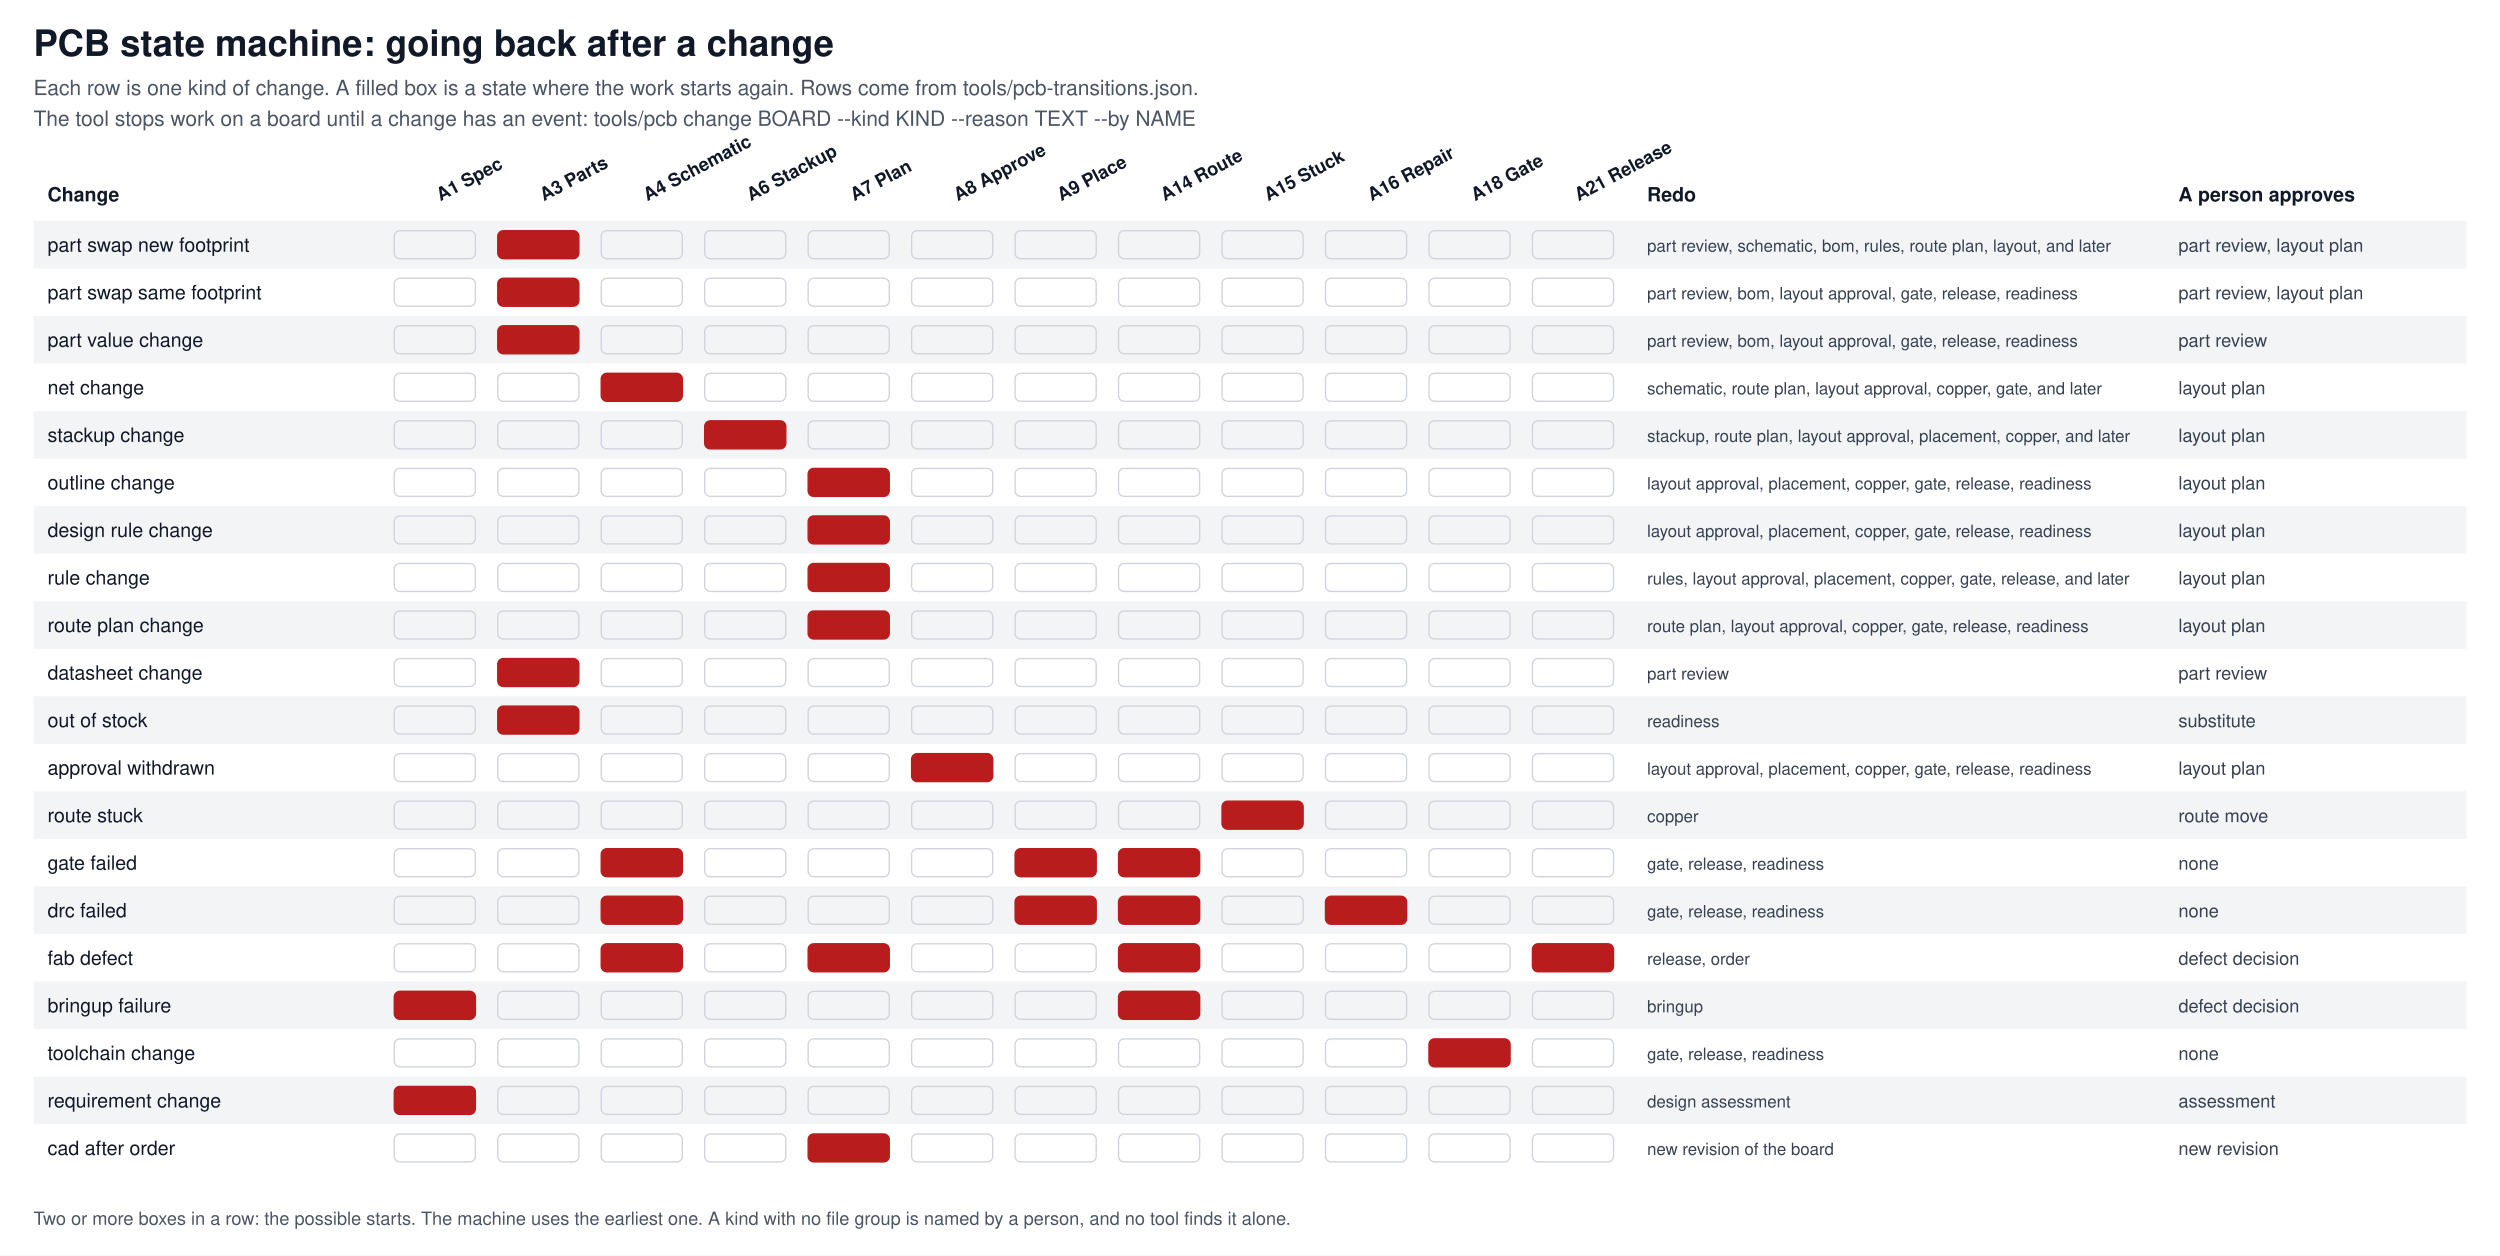
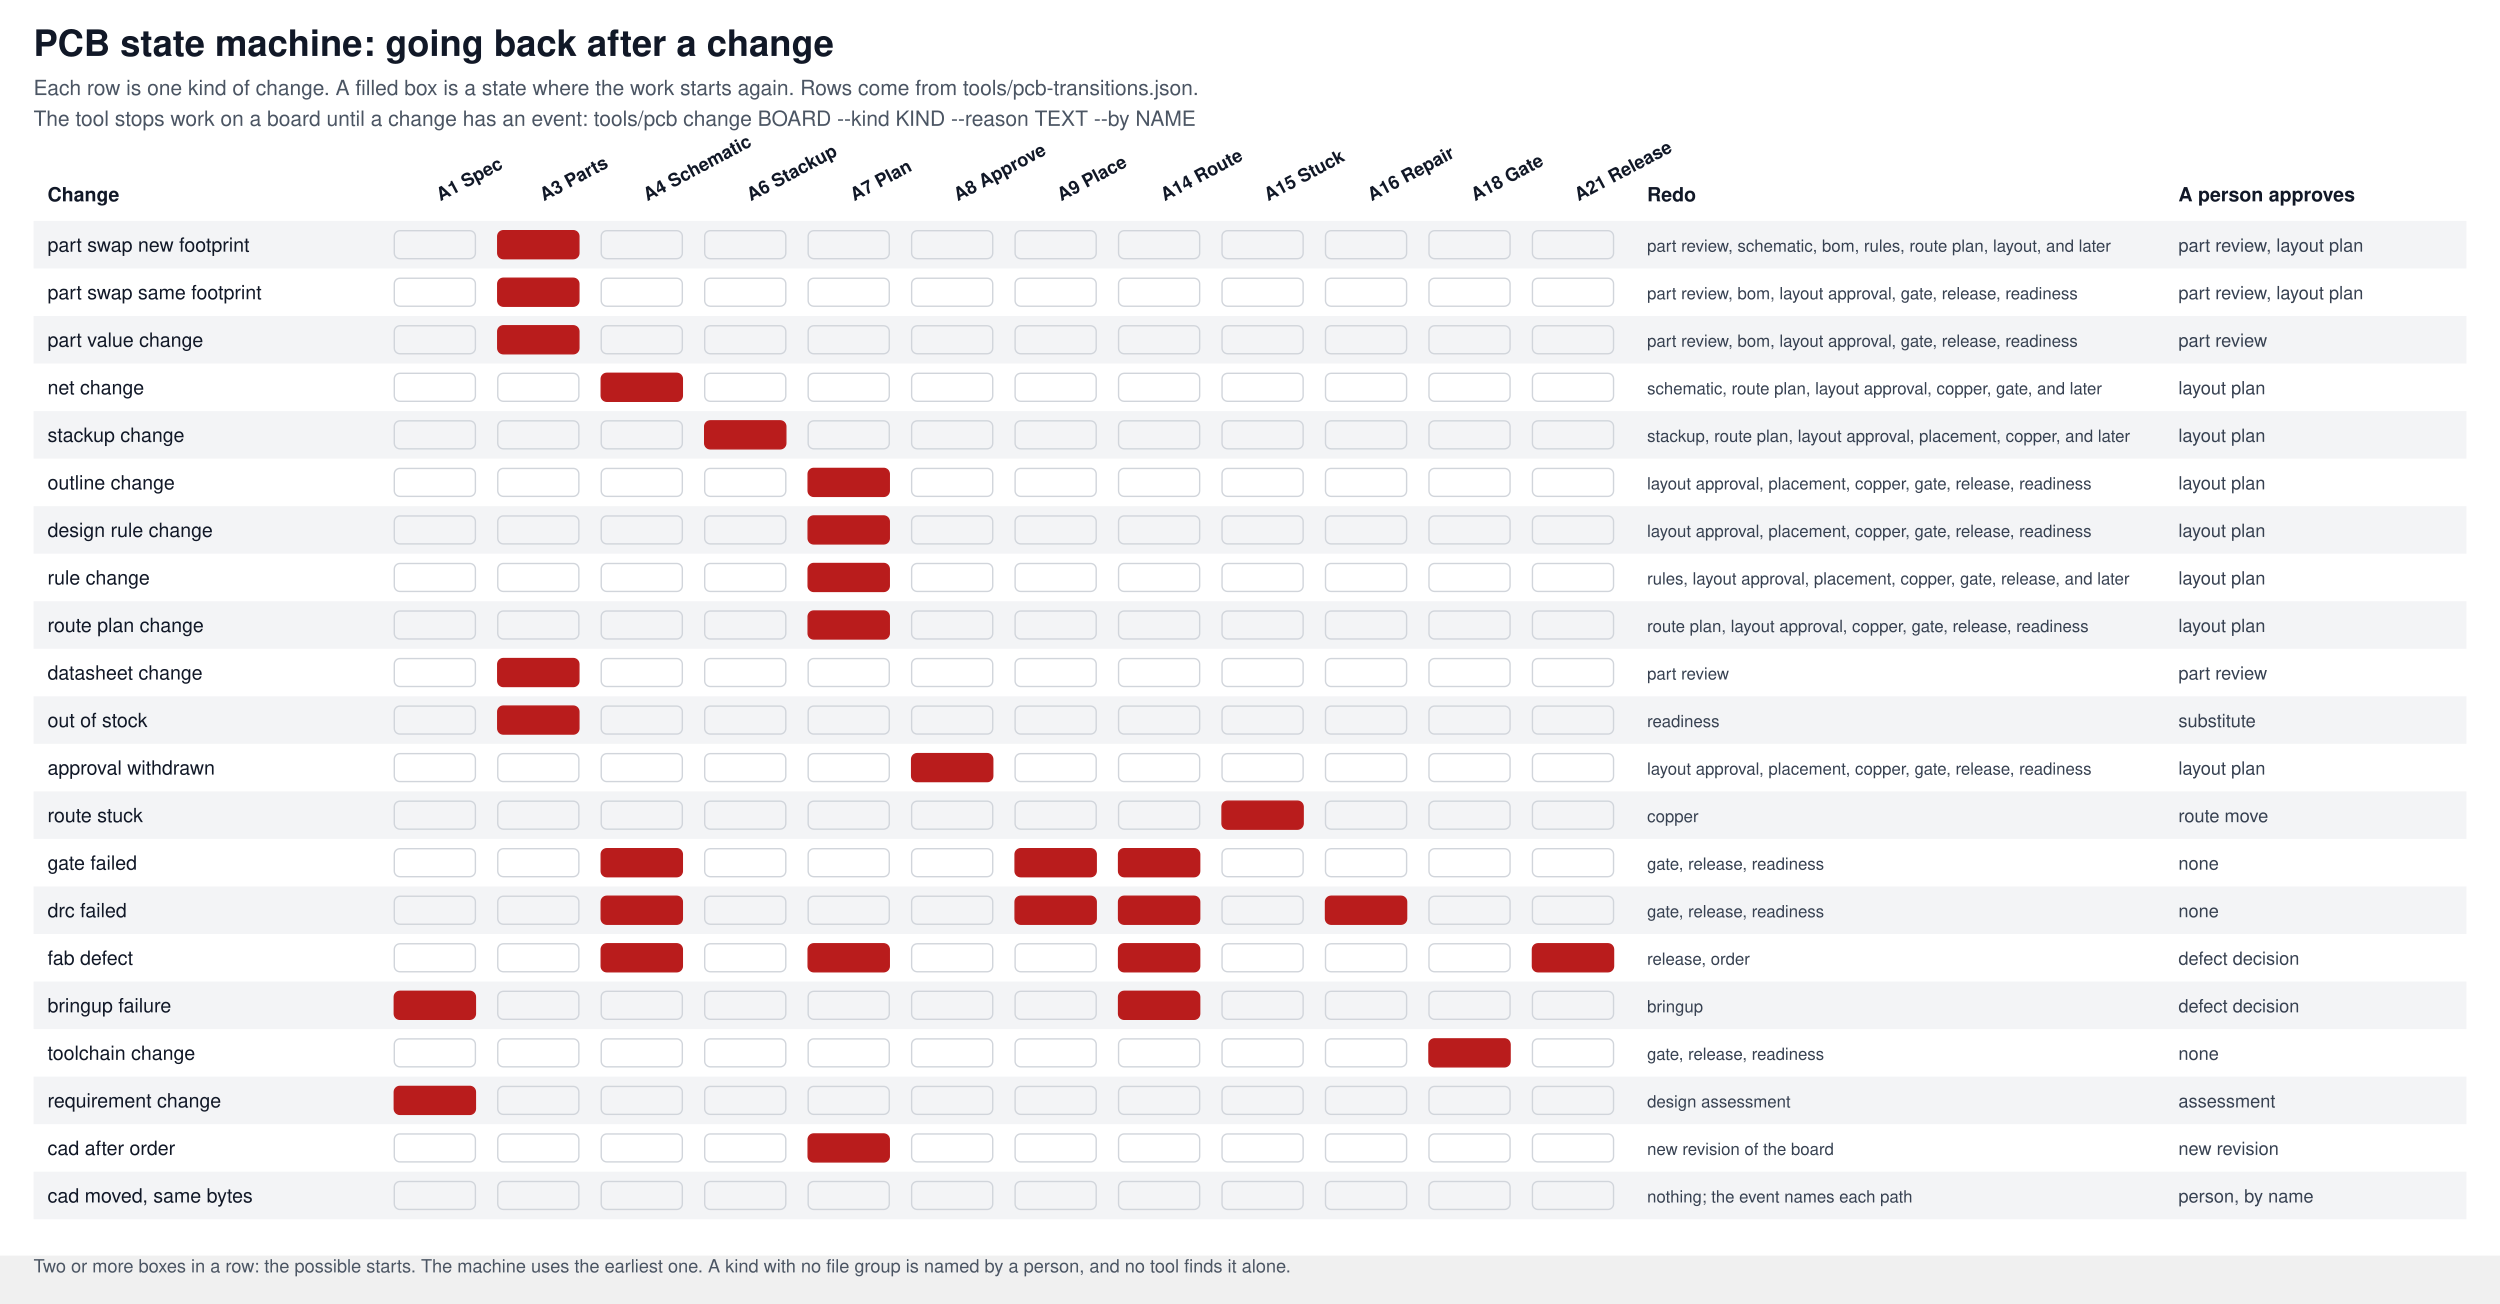
- <svg xmlns="http://www.w3.org/2000/svg" width="1788" height="898" viewBox="0 0 1788 898" font-family="Helvetica, Arial, sans-serif">
+ <svg xmlns="http://www.w3.org/2000/svg" width="1788" height="932" viewBox="0 0 1788 932" font-family="Helvetica, Arial, sans-serif">
  <rect width="1788" height="898" fill="#ffffff" />
  <text x="24" y="40" font-size="26" font-weight="700" fill="#111827">PCB state machine: going back after a change</text>
  <text x="24" y="68" font-size="15" fill="#4b5563">Each row is one kind of change. A filled box is a state where the work starts again. Rows come from tools/pcb-transitions.json.</text>
  <text x="24" y="90" font-size="15" fill="#4b5563">The tool stops work on a board until a change has an event: tools/pcb change BOARD --kind KIND --reason TEXT --by NAME</text>
  <text x="34" y="144" font-size="14" font-weight="700" fill="#111827" text-anchor="start">Change</text>
  <text transform="translate(315,144) rotate(-28)" font-size="13" font-weight="700" fill="#111827">A1 Spec</text>
  <text transform="translate(389,144) rotate(-28)" font-size="13" font-weight="700" fill="#111827">A3 Parts</text>
  <text transform="translate(463,144) rotate(-28)" font-size="13" font-weight="700" fill="#111827">A4 Schematic</text>
  <text transform="translate(537,144) rotate(-28)" font-size="13" font-weight="700" fill="#111827">A6 Stackup</text>
  <text transform="translate(611,144) rotate(-28)" font-size="13" font-weight="700" fill="#111827">A7 Plan</text>
  <text transform="translate(685,144) rotate(-28)" font-size="13" font-weight="700" fill="#111827">A8 Approve</text>
  <text transform="translate(759,144) rotate(-28)" font-size="13" font-weight="700" fill="#111827">A9 Place</text>
  <text transform="translate(833,144) rotate(-28)" font-size="13" font-weight="700" fill="#111827">A14 Route</text>
  <text transform="translate(907,144) rotate(-28)" font-size="13" font-weight="700" fill="#111827">A15 Stuck</text>
  <text transform="translate(981,144) rotate(-28)" font-size="13" font-weight="700" fill="#111827">A16 Repair</text>
  <text transform="translate(1055,144) rotate(-28)" font-size="13" font-weight="700" fill="#111827">A18 Gate</text>
  <text transform="translate(1129,144) rotate(-28)" font-size="13" font-weight="700" fill="#111827">A21 Release</text>
  <text x="1178" y="144" font-size="14" font-weight="700" fill="#111827" text-anchor="start">Redo</text>
  <text x="1558" y="144" font-size="14" font-weight="700" fill="#111827" text-anchor="start">A person approves</text>
  <rect x="24" y="158" width="1740" height="34" fill="#f3f4f6" />
  <text x="34" y="180" font-size="14" fill="#111827">part swap new footprint</text>
  <rect x="282" y="165" width="58" height="20" rx="4" fill="none" stroke="#d1d5db" />
  <rect x="356" y="165" width="58" height="20" rx="4" fill="#b91c1c" stroke="#b91c1c" />
  <rect x="430" y="165" width="58" height="20" rx="4" fill="none" stroke="#d1d5db" />
  <rect x="504" y="165" width="58" height="20" rx="4" fill="none" stroke="#d1d5db" />
  <rect x="578" y="165" width="58" height="20" rx="4" fill="none" stroke="#d1d5db" />
  <rect x="652" y="165" width="58" height="20" rx="4" fill="none" stroke="#d1d5db" />
  <rect x="726" y="165" width="58" height="20" rx="4" fill="none" stroke="#d1d5db" />
  <rect x="800" y="165" width="58" height="20" rx="4" fill="none" stroke="#d1d5db" />
  <rect x="874" y="165" width="58" height="20" rx="4" fill="none" stroke="#d1d5db" />
  <rect x="948" y="165" width="58" height="20" rx="4" fill="none" stroke="#d1d5db" />
  <rect x="1022" y="165" width="58" height="20" rx="4" fill="none" stroke="#d1d5db" />
  <rect x="1096" y="165" width="58" height="20" rx="4" fill="none" stroke="#d1d5db" />
  <text x="1178" y="180" font-size="12" fill="#374151">part review, schematic, bom, rules, route plan, layout, and later</text>
  <text x="1558" y="180" font-size="13" fill="#374151">part review, layout plan</text>
  <text x="34" y="214" font-size="14" fill="#111827">part swap same footprint</text>
  <rect x="282" y="199" width="58" height="20" rx="4" fill="none" stroke="#d1d5db" />
  <rect x="356" y="199" width="58" height="20" rx="4" fill="#b91c1c" stroke="#b91c1c" />
  <rect x="430" y="199" width="58" height="20" rx="4" fill="none" stroke="#d1d5db" />
  <rect x="504" y="199" width="58" height="20" rx="4" fill="none" stroke="#d1d5db" />
  <rect x="578" y="199" width="58" height="20" rx="4" fill="none" stroke="#d1d5db" />
  <rect x="652" y="199" width="58" height="20" rx="4" fill="none" stroke="#d1d5db" />
  <rect x="726" y="199" width="58" height="20" rx="4" fill="none" stroke="#d1d5db" />
  <rect x="800" y="199" width="58" height="20" rx="4" fill="none" stroke="#d1d5db" />
  <rect x="874" y="199" width="58" height="20" rx="4" fill="none" stroke="#d1d5db" />
  <rect x="948" y="199" width="58" height="20" rx="4" fill="none" stroke="#d1d5db" />
  <rect x="1022" y="199" width="58" height="20" rx="4" fill="none" stroke="#d1d5db" />
  <rect x="1096" y="199" width="58" height="20" rx="4" fill="none" stroke="#d1d5db" />
  <text x="1178" y="214" font-size="12" fill="#374151">part review, bom, layout approval, gate, release, readiness</text>
  <text x="1558" y="214" font-size="13" fill="#374151">part review, layout plan</text>
  <rect x="24" y="226" width="1740" height="34" fill="#f3f4f6" />
  <text x="34" y="248" font-size="14" fill="#111827">part value change</text>
  <rect x="282" y="233" width="58" height="20" rx="4" fill="none" stroke="#d1d5db" />
  <rect x="356" y="233" width="58" height="20" rx="4" fill="#b91c1c" stroke="#b91c1c" />
  <rect x="430" y="233" width="58" height="20" rx="4" fill="none" stroke="#d1d5db" />
  <rect x="504" y="233" width="58" height="20" rx="4" fill="none" stroke="#d1d5db" />
  <rect x="578" y="233" width="58" height="20" rx="4" fill="none" stroke="#d1d5db" />
  <rect x="652" y="233" width="58" height="20" rx="4" fill="none" stroke="#d1d5db" />
  <rect x="726" y="233" width="58" height="20" rx="4" fill="none" stroke="#d1d5db" />
  <rect x="800" y="233" width="58" height="20" rx="4" fill="none" stroke="#d1d5db" />
  <rect x="874" y="233" width="58" height="20" rx="4" fill="none" stroke="#d1d5db" />
  <rect x="948" y="233" width="58" height="20" rx="4" fill="none" stroke="#d1d5db" />
  <rect x="1022" y="233" width="58" height="20" rx="4" fill="none" stroke="#d1d5db" />
  <rect x="1096" y="233" width="58" height="20" rx="4" fill="none" stroke="#d1d5db" />
  <text x="1178" y="248" font-size="12" fill="#374151">part review, bom, layout approval, gate, release, readiness</text>
  <text x="1558" y="248" font-size="13" fill="#374151">part review</text>
  <text x="34" y="282" font-size="14" fill="#111827">net change</text>
  <rect x="282" y="267" width="58" height="20" rx="4" fill="none" stroke="#d1d5db" />
  <rect x="356" y="267" width="58" height="20" rx="4" fill="none" stroke="#d1d5db" />
  <rect x="430" y="267" width="58" height="20" rx="4" fill="#b91c1c" stroke="#b91c1c" />
  <rect x="504" y="267" width="58" height="20" rx="4" fill="none" stroke="#d1d5db" />
  <rect x="578" y="267" width="58" height="20" rx="4" fill="none" stroke="#d1d5db" />
  <rect x="652" y="267" width="58" height="20" rx="4" fill="none" stroke="#d1d5db" />
  <rect x="726" y="267" width="58" height="20" rx="4" fill="none" stroke="#d1d5db" />
  <rect x="800" y="267" width="58" height="20" rx="4" fill="none" stroke="#d1d5db" />
  <rect x="874" y="267" width="58" height="20" rx="4" fill="none" stroke="#d1d5db" />
  <rect x="948" y="267" width="58" height="20" rx="4" fill="none" stroke="#d1d5db" />
  <rect x="1022" y="267" width="58" height="20" rx="4" fill="none" stroke="#d1d5db" />
  <rect x="1096" y="267" width="58" height="20" rx="4" fill="none" stroke="#d1d5db" />
  <text x="1178" y="282" font-size="12" fill="#374151">schematic, route plan, layout approval, copper, gate, and later</text>
  <text x="1558" y="282" font-size="13" fill="#374151">layout plan</text>
  <rect x="24" y="294" width="1740" height="34" fill="#f3f4f6" />
  <text x="34" y="316" font-size="14" fill="#111827">stackup change</text>
  <rect x="282" y="301" width="58" height="20" rx="4" fill="none" stroke="#d1d5db" />
  <rect x="356" y="301" width="58" height="20" rx="4" fill="none" stroke="#d1d5db" />
  <rect x="430" y="301" width="58" height="20" rx="4" fill="none" stroke="#d1d5db" />
  <rect x="504" y="301" width="58" height="20" rx="4" fill="#b91c1c" stroke="#b91c1c" />
  <rect x="578" y="301" width="58" height="20" rx="4" fill="none" stroke="#d1d5db" />
  <rect x="652" y="301" width="58" height="20" rx="4" fill="none" stroke="#d1d5db" />
  <rect x="726" y="301" width="58" height="20" rx="4" fill="none" stroke="#d1d5db" />
  <rect x="800" y="301" width="58" height="20" rx="4" fill="none" stroke="#d1d5db" />
  <rect x="874" y="301" width="58" height="20" rx="4" fill="none" stroke="#d1d5db" />
  <rect x="948" y="301" width="58" height="20" rx="4" fill="none" stroke="#d1d5db" />
  <rect x="1022" y="301" width="58" height="20" rx="4" fill="none" stroke="#d1d5db" />
  <rect x="1096" y="301" width="58" height="20" rx="4" fill="none" stroke="#d1d5db" />
  <text x="1178" y="316" font-size="12" fill="#374151">stackup, route plan, layout approval, placement, copper, and later</text>
  <text x="1558" y="316" font-size="13" fill="#374151">layout plan</text>
  <text x="34" y="350" font-size="14" fill="#111827">outline change</text>
  <rect x="282" y="335" width="58" height="20" rx="4" fill="none" stroke="#d1d5db" />
  <rect x="356" y="335" width="58" height="20" rx="4" fill="none" stroke="#d1d5db" />
  <rect x="430" y="335" width="58" height="20" rx="4" fill="none" stroke="#d1d5db" />
  <rect x="504" y="335" width="58" height="20" rx="4" fill="none" stroke="#d1d5db" />
  <rect x="578" y="335" width="58" height="20" rx="4" fill="#b91c1c" stroke="#b91c1c" />
  <rect x="652" y="335" width="58" height="20" rx="4" fill="none" stroke="#d1d5db" />
  <rect x="726" y="335" width="58" height="20" rx="4" fill="none" stroke="#d1d5db" />
  <rect x="800" y="335" width="58" height="20" rx="4" fill="none" stroke="#d1d5db" />
  <rect x="874" y="335" width="58" height="20" rx="4" fill="none" stroke="#d1d5db" />
  <rect x="948" y="335" width="58" height="20" rx="4" fill="none" stroke="#d1d5db" />
  <rect x="1022" y="335" width="58" height="20" rx="4" fill="none" stroke="#d1d5db" />
  <rect x="1096" y="335" width="58" height="20" rx="4" fill="none" stroke="#d1d5db" />
  <text x="1178" y="350" font-size="12" fill="#374151">layout approval, placement, copper, gate, release, readiness</text>
  <text x="1558" y="350" font-size="13" fill="#374151">layout plan</text>
  <rect x="24" y="362" width="1740" height="34" fill="#f3f4f6" />
  <text x="34" y="384" font-size="14" fill="#111827">design rule change</text>
  <rect x="282" y="369" width="58" height="20" rx="4" fill="none" stroke="#d1d5db" />
  <rect x="356" y="369" width="58" height="20" rx="4" fill="none" stroke="#d1d5db" />
  <rect x="430" y="369" width="58" height="20" rx="4" fill="none" stroke="#d1d5db" />
  <rect x="504" y="369" width="58" height="20" rx="4" fill="none" stroke="#d1d5db" />
  <rect x="578" y="369" width="58" height="20" rx="4" fill="#b91c1c" stroke="#b91c1c" />
  <rect x="652" y="369" width="58" height="20" rx="4" fill="none" stroke="#d1d5db" />
  <rect x="726" y="369" width="58" height="20" rx="4" fill="none" stroke="#d1d5db" />
  <rect x="800" y="369" width="58" height="20" rx="4" fill="none" stroke="#d1d5db" />
  <rect x="874" y="369" width="58" height="20" rx="4" fill="none" stroke="#d1d5db" />
  <rect x="948" y="369" width="58" height="20" rx="4" fill="none" stroke="#d1d5db" />
  <rect x="1022" y="369" width="58" height="20" rx="4" fill="none" stroke="#d1d5db" />
  <rect x="1096" y="369" width="58" height="20" rx="4" fill="none" stroke="#d1d5db" />
  <text x="1178" y="384" font-size="12" fill="#374151">layout approval, placement, copper, gate, release, readiness</text>
  <text x="1558" y="384" font-size="13" fill="#374151">layout plan</text>
  <text x="34" y="418" font-size="14" fill="#111827">rule change</text>
  <rect x="282" y="403" width="58" height="20" rx="4" fill="none" stroke="#d1d5db" />
  <rect x="356" y="403" width="58" height="20" rx="4" fill="none" stroke="#d1d5db" />
  <rect x="430" y="403" width="58" height="20" rx="4" fill="none" stroke="#d1d5db" />
  <rect x="504" y="403" width="58" height="20" rx="4" fill="none" stroke="#d1d5db" />
  <rect x="578" y="403" width="58" height="20" rx="4" fill="#b91c1c" stroke="#b91c1c" />
  <rect x="652" y="403" width="58" height="20" rx="4" fill="none" stroke="#d1d5db" />
  <rect x="726" y="403" width="58" height="20" rx="4" fill="none" stroke="#d1d5db" />
  <rect x="800" y="403" width="58" height="20" rx="4" fill="none" stroke="#d1d5db" />
  <rect x="874" y="403" width="58" height="20" rx="4" fill="none" stroke="#d1d5db" />
  <rect x="948" y="403" width="58" height="20" rx="4" fill="none" stroke="#d1d5db" />
  <rect x="1022" y="403" width="58" height="20" rx="4" fill="none" stroke="#d1d5db" />
  <rect x="1096" y="403" width="58" height="20" rx="4" fill="none" stroke="#d1d5db" />
  <text x="1178" y="418" font-size="12" fill="#374151">rules, layout approval, placement, copper, gate, release, and later</text>
  <text x="1558" y="418" font-size="13" fill="#374151">layout plan</text>
  <rect x="24" y="430" width="1740" height="34" fill="#f3f4f6" />
  <text x="34" y="452" font-size="14" fill="#111827">route plan change</text>
  <rect x="282" y="437" width="58" height="20" rx="4" fill="none" stroke="#d1d5db" />
  <rect x="356" y="437" width="58" height="20" rx="4" fill="none" stroke="#d1d5db" />
  <rect x="430" y="437" width="58" height="20" rx="4" fill="none" stroke="#d1d5db" />
  <rect x="504" y="437" width="58" height="20" rx="4" fill="none" stroke="#d1d5db" />
  <rect x="578" y="437" width="58" height="20" rx="4" fill="#b91c1c" stroke="#b91c1c" />
  <rect x="652" y="437" width="58" height="20" rx="4" fill="none" stroke="#d1d5db" />
  <rect x="726" y="437" width="58" height="20" rx="4" fill="none" stroke="#d1d5db" />
  <rect x="800" y="437" width="58" height="20" rx="4" fill="none" stroke="#d1d5db" />
  <rect x="874" y="437" width="58" height="20" rx="4" fill="none" stroke="#d1d5db" />
  <rect x="948" y="437" width="58" height="20" rx="4" fill="none" stroke="#d1d5db" />
  <rect x="1022" y="437" width="58" height="20" rx="4" fill="none" stroke="#d1d5db" />
  <rect x="1096" y="437" width="58" height="20" rx="4" fill="none" stroke="#d1d5db" />
  <text x="1178" y="452" font-size="12" fill="#374151">route plan, layout approval, copper, gate, release, readiness</text>
  <text x="1558" y="452" font-size="13" fill="#374151">layout plan</text>
  <text x="34" y="486" font-size="14" fill="#111827">datasheet change</text>
  <rect x="282" y="471" width="58" height="20" rx="4" fill="none" stroke="#d1d5db" />
  <rect x="356" y="471" width="58" height="20" rx="4" fill="#b91c1c" stroke="#b91c1c" />
  <rect x="430" y="471" width="58" height="20" rx="4" fill="none" stroke="#d1d5db" />
  <rect x="504" y="471" width="58" height="20" rx="4" fill="none" stroke="#d1d5db" />
  <rect x="578" y="471" width="58" height="20" rx="4" fill="none" stroke="#d1d5db" />
  <rect x="652" y="471" width="58" height="20" rx="4" fill="none" stroke="#d1d5db" />
  <rect x="726" y="471" width="58" height="20" rx="4" fill="none" stroke="#d1d5db" />
  <rect x="800" y="471" width="58" height="20" rx="4" fill="none" stroke="#d1d5db" />
  <rect x="874" y="471" width="58" height="20" rx="4" fill="none" stroke="#d1d5db" />
  <rect x="948" y="471" width="58" height="20" rx="4" fill="none" stroke="#d1d5db" />
  <rect x="1022" y="471" width="58" height="20" rx="4" fill="none" stroke="#d1d5db" />
  <rect x="1096" y="471" width="58" height="20" rx="4" fill="none" stroke="#d1d5db" />
  <text x="1178" y="486" font-size="12" fill="#374151">part review</text>
  <text x="1558" y="486" font-size="13" fill="#374151">part review</text>
  <rect x="24" y="498" width="1740" height="34" fill="#f3f4f6" />
  <text x="34" y="520" font-size="14" fill="#111827">out of stock</text>
  <rect x="282" y="505" width="58" height="20" rx="4" fill="none" stroke="#d1d5db" />
  <rect x="356" y="505" width="58" height="20" rx="4" fill="#b91c1c" stroke="#b91c1c" />
  <rect x="430" y="505" width="58" height="20" rx="4" fill="none" stroke="#d1d5db" />
  <rect x="504" y="505" width="58" height="20" rx="4" fill="none" stroke="#d1d5db" />
  <rect x="578" y="505" width="58" height="20" rx="4" fill="none" stroke="#d1d5db" />
  <rect x="652" y="505" width="58" height="20" rx="4" fill="none" stroke="#d1d5db" />
  <rect x="726" y="505" width="58" height="20" rx="4" fill="none" stroke="#d1d5db" />
  <rect x="800" y="505" width="58" height="20" rx="4" fill="none" stroke="#d1d5db" />
  <rect x="874" y="505" width="58" height="20" rx="4" fill="none" stroke="#d1d5db" />
  <rect x="948" y="505" width="58" height="20" rx="4" fill="none" stroke="#d1d5db" />
  <rect x="1022" y="505" width="58" height="20" rx="4" fill="none" stroke="#d1d5db" />
  <rect x="1096" y="505" width="58" height="20" rx="4" fill="none" stroke="#d1d5db" />
  <text x="1178" y="520" font-size="12" fill="#374151">readiness</text>
  <text x="1558" y="520" font-size="13" fill="#374151">substitute</text>
  <text x="34" y="554" font-size="14" fill="#111827">approval withdrawn</text>
  <rect x="282" y="539" width="58" height="20" rx="4" fill="none" stroke="#d1d5db" />
  <rect x="356" y="539" width="58" height="20" rx="4" fill="none" stroke="#d1d5db" />
  <rect x="430" y="539" width="58" height="20" rx="4" fill="none" stroke="#d1d5db" />
  <rect x="504" y="539" width="58" height="20" rx="4" fill="none" stroke="#d1d5db" />
  <rect x="578" y="539" width="58" height="20" rx="4" fill="none" stroke="#d1d5db" />
  <rect x="652" y="539" width="58" height="20" rx="4" fill="#b91c1c" stroke="#b91c1c" />
  <rect x="726" y="539" width="58" height="20" rx="4" fill="none" stroke="#d1d5db" />
  <rect x="800" y="539" width="58" height="20" rx="4" fill="none" stroke="#d1d5db" />
  <rect x="874" y="539" width="58" height="20" rx="4" fill="none" stroke="#d1d5db" />
  <rect x="948" y="539" width="58" height="20" rx="4" fill="none" stroke="#d1d5db" />
  <rect x="1022" y="539" width="58" height="20" rx="4" fill="none" stroke="#d1d5db" />
  <rect x="1096" y="539" width="58" height="20" rx="4" fill="none" stroke="#d1d5db" />
  <text x="1178" y="554" font-size="12" fill="#374151">layout approval, placement, copper, gate, release, readiness</text>
  <text x="1558" y="554" font-size="13" fill="#374151">layout plan</text>
  <rect x="24" y="566" width="1740" height="34" fill="#f3f4f6" />
  <text x="34" y="588" font-size="14" fill="#111827">route stuck</text>
  <rect x="282" y="573" width="58" height="20" rx="4" fill="none" stroke="#d1d5db" />
  <rect x="356" y="573" width="58" height="20" rx="4" fill="none" stroke="#d1d5db" />
  <rect x="430" y="573" width="58" height="20" rx="4" fill="none" stroke="#d1d5db" />
  <rect x="504" y="573" width="58" height="20" rx="4" fill="none" stroke="#d1d5db" />
  <rect x="578" y="573" width="58" height="20" rx="4" fill="none" stroke="#d1d5db" />
  <rect x="652" y="573" width="58" height="20" rx="4" fill="none" stroke="#d1d5db" />
  <rect x="726" y="573" width="58" height="20" rx="4" fill="none" stroke="#d1d5db" />
  <rect x="800" y="573" width="58" height="20" rx="4" fill="none" stroke="#d1d5db" />
  <rect x="874" y="573" width="58" height="20" rx="4" fill="#b91c1c" stroke="#b91c1c" />
  <rect x="948" y="573" width="58" height="20" rx="4" fill="none" stroke="#d1d5db" />
  <rect x="1022" y="573" width="58" height="20" rx="4" fill="none" stroke="#d1d5db" />
  <rect x="1096" y="573" width="58" height="20" rx="4" fill="none" stroke="#d1d5db" />
  <text x="1178" y="588" font-size="12" fill="#374151">copper</text>
  <text x="1558" y="588" font-size="13" fill="#374151">route move</text>
  <text x="34" y="622" font-size="14" fill="#111827">gate failed</text>
  <rect x="282" y="607" width="58" height="20" rx="4" fill="none" stroke="#d1d5db" />
  <rect x="356" y="607" width="58" height="20" rx="4" fill="none" stroke="#d1d5db" />
  <rect x="430" y="607" width="58" height="20" rx="4" fill="#b91c1c" stroke="#b91c1c" />
  <rect x="504" y="607" width="58" height="20" rx="4" fill="none" stroke="#d1d5db" />
  <rect x="578" y="607" width="58" height="20" rx="4" fill="none" stroke="#d1d5db" />
  <rect x="652" y="607" width="58" height="20" rx="4" fill="none" stroke="#d1d5db" />
  <rect x="726" y="607" width="58" height="20" rx="4" fill="#b91c1c" stroke="#b91c1c" />
  <rect x="800" y="607" width="58" height="20" rx="4" fill="#b91c1c" stroke="#b91c1c" />
  <rect x="874" y="607" width="58" height="20" rx="4" fill="none" stroke="#d1d5db" />
  <rect x="948" y="607" width="58" height="20" rx="4" fill="none" stroke="#d1d5db" />
  <rect x="1022" y="607" width="58" height="20" rx="4" fill="none" stroke="#d1d5db" />
  <rect x="1096" y="607" width="58" height="20" rx="4" fill="none" stroke="#d1d5db" />
  <text x="1178" y="622" font-size="12" fill="#374151">gate, release, readiness</text>
  <text x="1558" y="622" font-size="13" fill="#374151">none</text>
  <rect x="24" y="634" width="1740" height="34" fill="#f3f4f6" />
  <text x="34" y="656" font-size="14" fill="#111827">drc failed</text>
  <rect x="282" y="641" width="58" height="20" rx="4" fill="none" stroke="#d1d5db" />
  <rect x="356" y="641" width="58" height="20" rx="4" fill="none" stroke="#d1d5db" />
  <rect x="430" y="641" width="58" height="20" rx="4" fill="#b91c1c" stroke="#b91c1c" />
  <rect x="504" y="641" width="58" height="20" rx="4" fill="none" stroke="#d1d5db" />
  <rect x="578" y="641" width="58" height="20" rx="4" fill="none" stroke="#d1d5db" />
  <rect x="652" y="641" width="58" height="20" rx="4" fill="none" stroke="#d1d5db" />
  <rect x="726" y="641" width="58" height="20" rx="4" fill="#b91c1c" stroke="#b91c1c" />
  <rect x="800" y="641" width="58" height="20" rx="4" fill="#b91c1c" stroke="#b91c1c" />
  <rect x="874" y="641" width="58" height="20" rx="4" fill="none" stroke="#d1d5db" />
  <rect x="948" y="641" width="58" height="20" rx="4" fill="#b91c1c" stroke="#b91c1c" />
  <rect x="1022" y="641" width="58" height="20" rx="4" fill="none" stroke="#d1d5db" />
  <rect x="1096" y="641" width="58" height="20" rx="4" fill="none" stroke="#d1d5db" />
  <text x="1178" y="656" font-size="12" fill="#374151">gate, release, readiness</text>
  <text x="1558" y="656" font-size="13" fill="#374151">none</text>
  <text x="34" y="690" font-size="14" fill="#111827">fab defect</text>
  <rect x="282" y="675" width="58" height="20" rx="4" fill="none" stroke="#d1d5db" />
  <rect x="356" y="675" width="58" height="20" rx="4" fill="none" stroke="#d1d5db" />
  <rect x="430" y="675" width="58" height="20" rx="4" fill="#b91c1c" stroke="#b91c1c" />
  <rect x="504" y="675" width="58" height="20" rx="4" fill="none" stroke="#d1d5db" />
  <rect x="578" y="675" width="58" height="20" rx="4" fill="#b91c1c" stroke="#b91c1c" />
  <rect x="652" y="675" width="58" height="20" rx="4" fill="none" stroke="#d1d5db" />
  <rect x="726" y="675" width="58" height="20" rx="4" fill="none" stroke="#d1d5db" />
  <rect x="800" y="675" width="58" height="20" rx="4" fill="#b91c1c" stroke="#b91c1c" />
  <rect x="874" y="675" width="58" height="20" rx="4" fill="none" stroke="#d1d5db" />
  <rect x="948" y="675" width="58" height="20" rx="4" fill="none" stroke="#d1d5db" />
  <rect x="1022" y="675" width="58" height="20" rx="4" fill="none" stroke="#d1d5db" />
  <rect x="1096" y="675" width="58" height="20" rx="4" fill="#b91c1c" stroke="#b91c1c" />
  <text x="1178" y="690" font-size="12" fill="#374151">release, order</text>
  <text x="1558" y="690" font-size="13" fill="#374151">defect decision</text>
  <rect x="24" y="702" width="1740" height="34" fill="#f3f4f6" />
  <text x="34" y="724" font-size="14" fill="#111827">bringup failure</text>
  <rect x="282" y="709" width="58" height="20" rx="4" fill="#b91c1c" stroke="#b91c1c" />
  <rect x="356" y="709" width="58" height="20" rx="4" fill="none" stroke="#d1d5db" />
  <rect x="430" y="709" width="58" height="20" rx="4" fill="none" stroke="#d1d5db" />
  <rect x="504" y="709" width="58" height="20" rx="4" fill="none" stroke="#d1d5db" />
  <rect x="578" y="709" width="58" height="20" rx="4" fill="none" stroke="#d1d5db" />
  <rect x="652" y="709" width="58" height="20" rx="4" fill="none" stroke="#d1d5db" />
  <rect x="726" y="709" width="58" height="20" rx="4" fill="none" stroke="#d1d5db" />
  <rect x="800" y="709" width="58" height="20" rx="4" fill="#b91c1c" stroke="#b91c1c" />
  <rect x="874" y="709" width="58" height="20" rx="4" fill="none" stroke="#d1d5db" />
  <rect x="948" y="709" width="58" height="20" rx="4" fill="none" stroke="#d1d5db" />
  <rect x="1022" y="709" width="58" height="20" rx="4" fill="none" stroke="#d1d5db" />
  <rect x="1096" y="709" width="58" height="20" rx="4" fill="none" stroke="#d1d5db" />
  <text x="1178" y="724" font-size="12" fill="#374151">bringup</text>
  <text x="1558" y="724" font-size="13" fill="#374151">defect decision</text>
  <text x="34" y="758" font-size="14" fill="#111827">toolchain change</text>
  <rect x="282" y="743" width="58" height="20" rx="4" fill="none" stroke="#d1d5db" />
  <rect x="356" y="743" width="58" height="20" rx="4" fill="none" stroke="#d1d5db" />
  <rect x="430" y="743" width="58" height="20" rx="4" fill="none" stroke="#d1d5db" />
  <rect x="504" y="743" width="58" height="20" rx="4" fill="none" stroke="#d1d5db" />
  <rect x="578" y="743" width="58" height="20" rx="4" fill="none" stroke="#d1d5db" />
  <rect x="652" y="743" width="58" height="20" rx="4" fill="none" stroke="#d1d5db" />
  <rect x="726" y="743" width="58" height="20" rx="4" fill="none" stroke="#d1d5db" />
  <rect x="800" y="743" width="58" height="20" rx="4" fill="none" stroke="#d1d5db" />
  <rect x="874" y="743" width="58" height="20" rx="4" fill="none" stroke="#d1d5db" />
  <rect x="948" y="743" width="58" height="20" rx="4" fill="none" stroke="#d1d5db" />
  <rect x="1022" y="743" width="58" height="20" rx="4" fill="#b91c1c" stroke="#b91c1c" />
  <rect x="1096" y="743" width="58" height="20" rx="4" fill="none" stroke="#d1d5db" />
  <text x="1178" y="758" font-size="12" fill="#374151">gate, release, readiness</text>
  <text x="1558" y="758" font-size="13" fill="#374151">none</text>
  <rect x="24" y="770" width="1740" height="34" fill="#f3f4f6" />
  <text x="34" y="792" font-size="14" fill="#111827">requirement change</text>
  <rect x="282" y="777" width="58" height="20" rx="4" fill="#b91c1c" stroke="#b91c1c" />
  <rect x="356" y="777" width="58" height="20" rx="4" fill="none" stroke="#d1d5db" />
  <rect x="430" y="777" width="58" height="20" rx="4" fill="none" stroke="#d1d5db" />
  <rect x="504" y="777" width="58" height="20" rx="4" fill="none" stroke="#d1d5db" />
  <rect x="578" y="777" width="58" height="20" rx="4" fill="none" stroke="#d1d5db" />
  <rect x="652" y="777" width="58" height="20" rx="4" fill="none" stroke="#d1d5db" />
  <rect x="726" y="777" width="58" height="20" rx="4" fill="none" stroke="#d1d5db" />
  <rect x="800" y="777" width="58" height="20" rx="4" fill="none" stroke="#d1d5db" />
  <rect x="874" y="777" width="58" height="20" rx="4" fill="none" stroke="#d1d5db" />
  <rect x="948" y="777" width="58" height="20" rx="4" fill="none" stroke="#d1d5db" />
  <rect x="1022" y="777" width="58" height="20" rx="4" fill="none" stroke="#d1d5db" />
  <rect x="1096" y="777" width="58" height="20" rx="4" fill="none" stroke="#d1d5db" />
  <text x="1178" y="792" font-size="12" fill="#374151">design assessment</text>
  <text x="1558" y="792" font-size="13" fill="#374151">assessment</text>
  <text x="34" y="826" font-size="14" fill="#111827">cad after order</text>
  <rect x="282" y="811" width="58" height="20" rx="4" fill="none" stroke="#d1d5db" />
  <rect x="356" y="811" width="58" height="20" rx="4" fill="none" stroke="#d1d5db" />
  <rect x="430" y="811" width="58" height="20" rx="4" fill="none" stroke="#d1d5db" />
  <rect x="504" y="811" width="58" height="20" rx="4" fill="none" stroke="#d1d5db" />
  <rect x="578" y="811" width="58" height="20" rx="4" fill="#b91c1c" stroke="#b91c1c" />
  <rect x="652" y="811" width="58" height="20" rx="4" fill="none" stroke="#d1d5db" />
  <rect x="726" y="811" width="58" height="20" rx="4" fill="none" stroke="#d1d5db" />
  <rect x="800" y="811" width="58" height="20" rx="4" fill="none" stroke="#d1d5db" />
  <rect x="874" y="811" width="58" height="20" rx="4" fill="none" stroke="#d1d5db" />
  <rect x="948" y="811" width="58" height="20" rx="4" fill="none" stroke="#d1d5db" />
  <rect x="1022" y="811" width="58" height="20" rx="4" fill="none" stroke="#d1d5db" />
  <rect x="1096" y="811" width="58" height="20" rx="4" fill="none" stroke="#d1d5db" />
  <text x="1178" y="826" font-size="12" fill="#374151">new revision of the board</text>
  <text x="1558" y="826" font-size="13" fill="#374151">new revision</text>
-   <text x="24" y="876" font-size="13" fill="#4b5563">Two or more boxes in a row: the possible starts. The machine uses the earliest one. A kind with no file group is named by a person, and no tool finds it alone.</text>
+   <rect x="24" y="838" width="1740" height="34" fill="#f3f4f6" />
+   <text x="34" y="860" font-size="14" fill="#111827">cad moved, same bytes</text>
+   <rect x="282" y="845" width="58" height="20" rx="4" fill="none" stroke="#d1d5db" />
+   <rect x="356" y="845" width="58" height="20" rx="4" fill="none" stroke="#d1d5db" />
+   <rect x="430" y="845" width="58" height="20" rx="4" fill="none" stroke="#d1d5db" />
+   <rect x="504" y="845" width="58" height="20" rx="4" fill="none" stroke="#d1d5db" />
+   <rect x="578" y="845" width="58" height="20" rx="4" fill="none" stroke="#d1d5db" />
+   <rect x="652" y="845" width="58" height="20" rx="4" fill="none" stroke="#d1d5db" />
+   <rect x="726" y="845" width="58" height="20" rx="4" fill="none" stroke="#d1d5db" />
+   <rect x="800" y="845" width="58" height="20" rx="4" fill="none" stroke="#d1d5db" />
+   <rect x="874" y="845" width="58" height="20" rx="4" fill="none" stroke="#d1d5db" />
+   <rect x="948" y="845" width="58" height="20" rx="4" fill="none" stroke="#d1d5db" />
+   <rect x="1022" y="845" width="58" height="20" rx="4" fill="none" stroke="#d1d5db" />
+   <rect x="1096" y="845" width="58" height="20" rx="4" fill="none" stroke="#d1d5db" />
+   <text x="1178" y="860" font-size="12" fill="#374151">nothing; the event names each path</text>
+   <text x="1558" y="860" font-size="13" fill="#374151">person, by name</text>
+   <text x="24" y="910" font-size="13" fill="#4b5563">Two or more boxes in a row: the possible starts. The machine uses the earliest one. A kind with no file group is named by a person, and no tool finds it alone.</text>
</svg>
